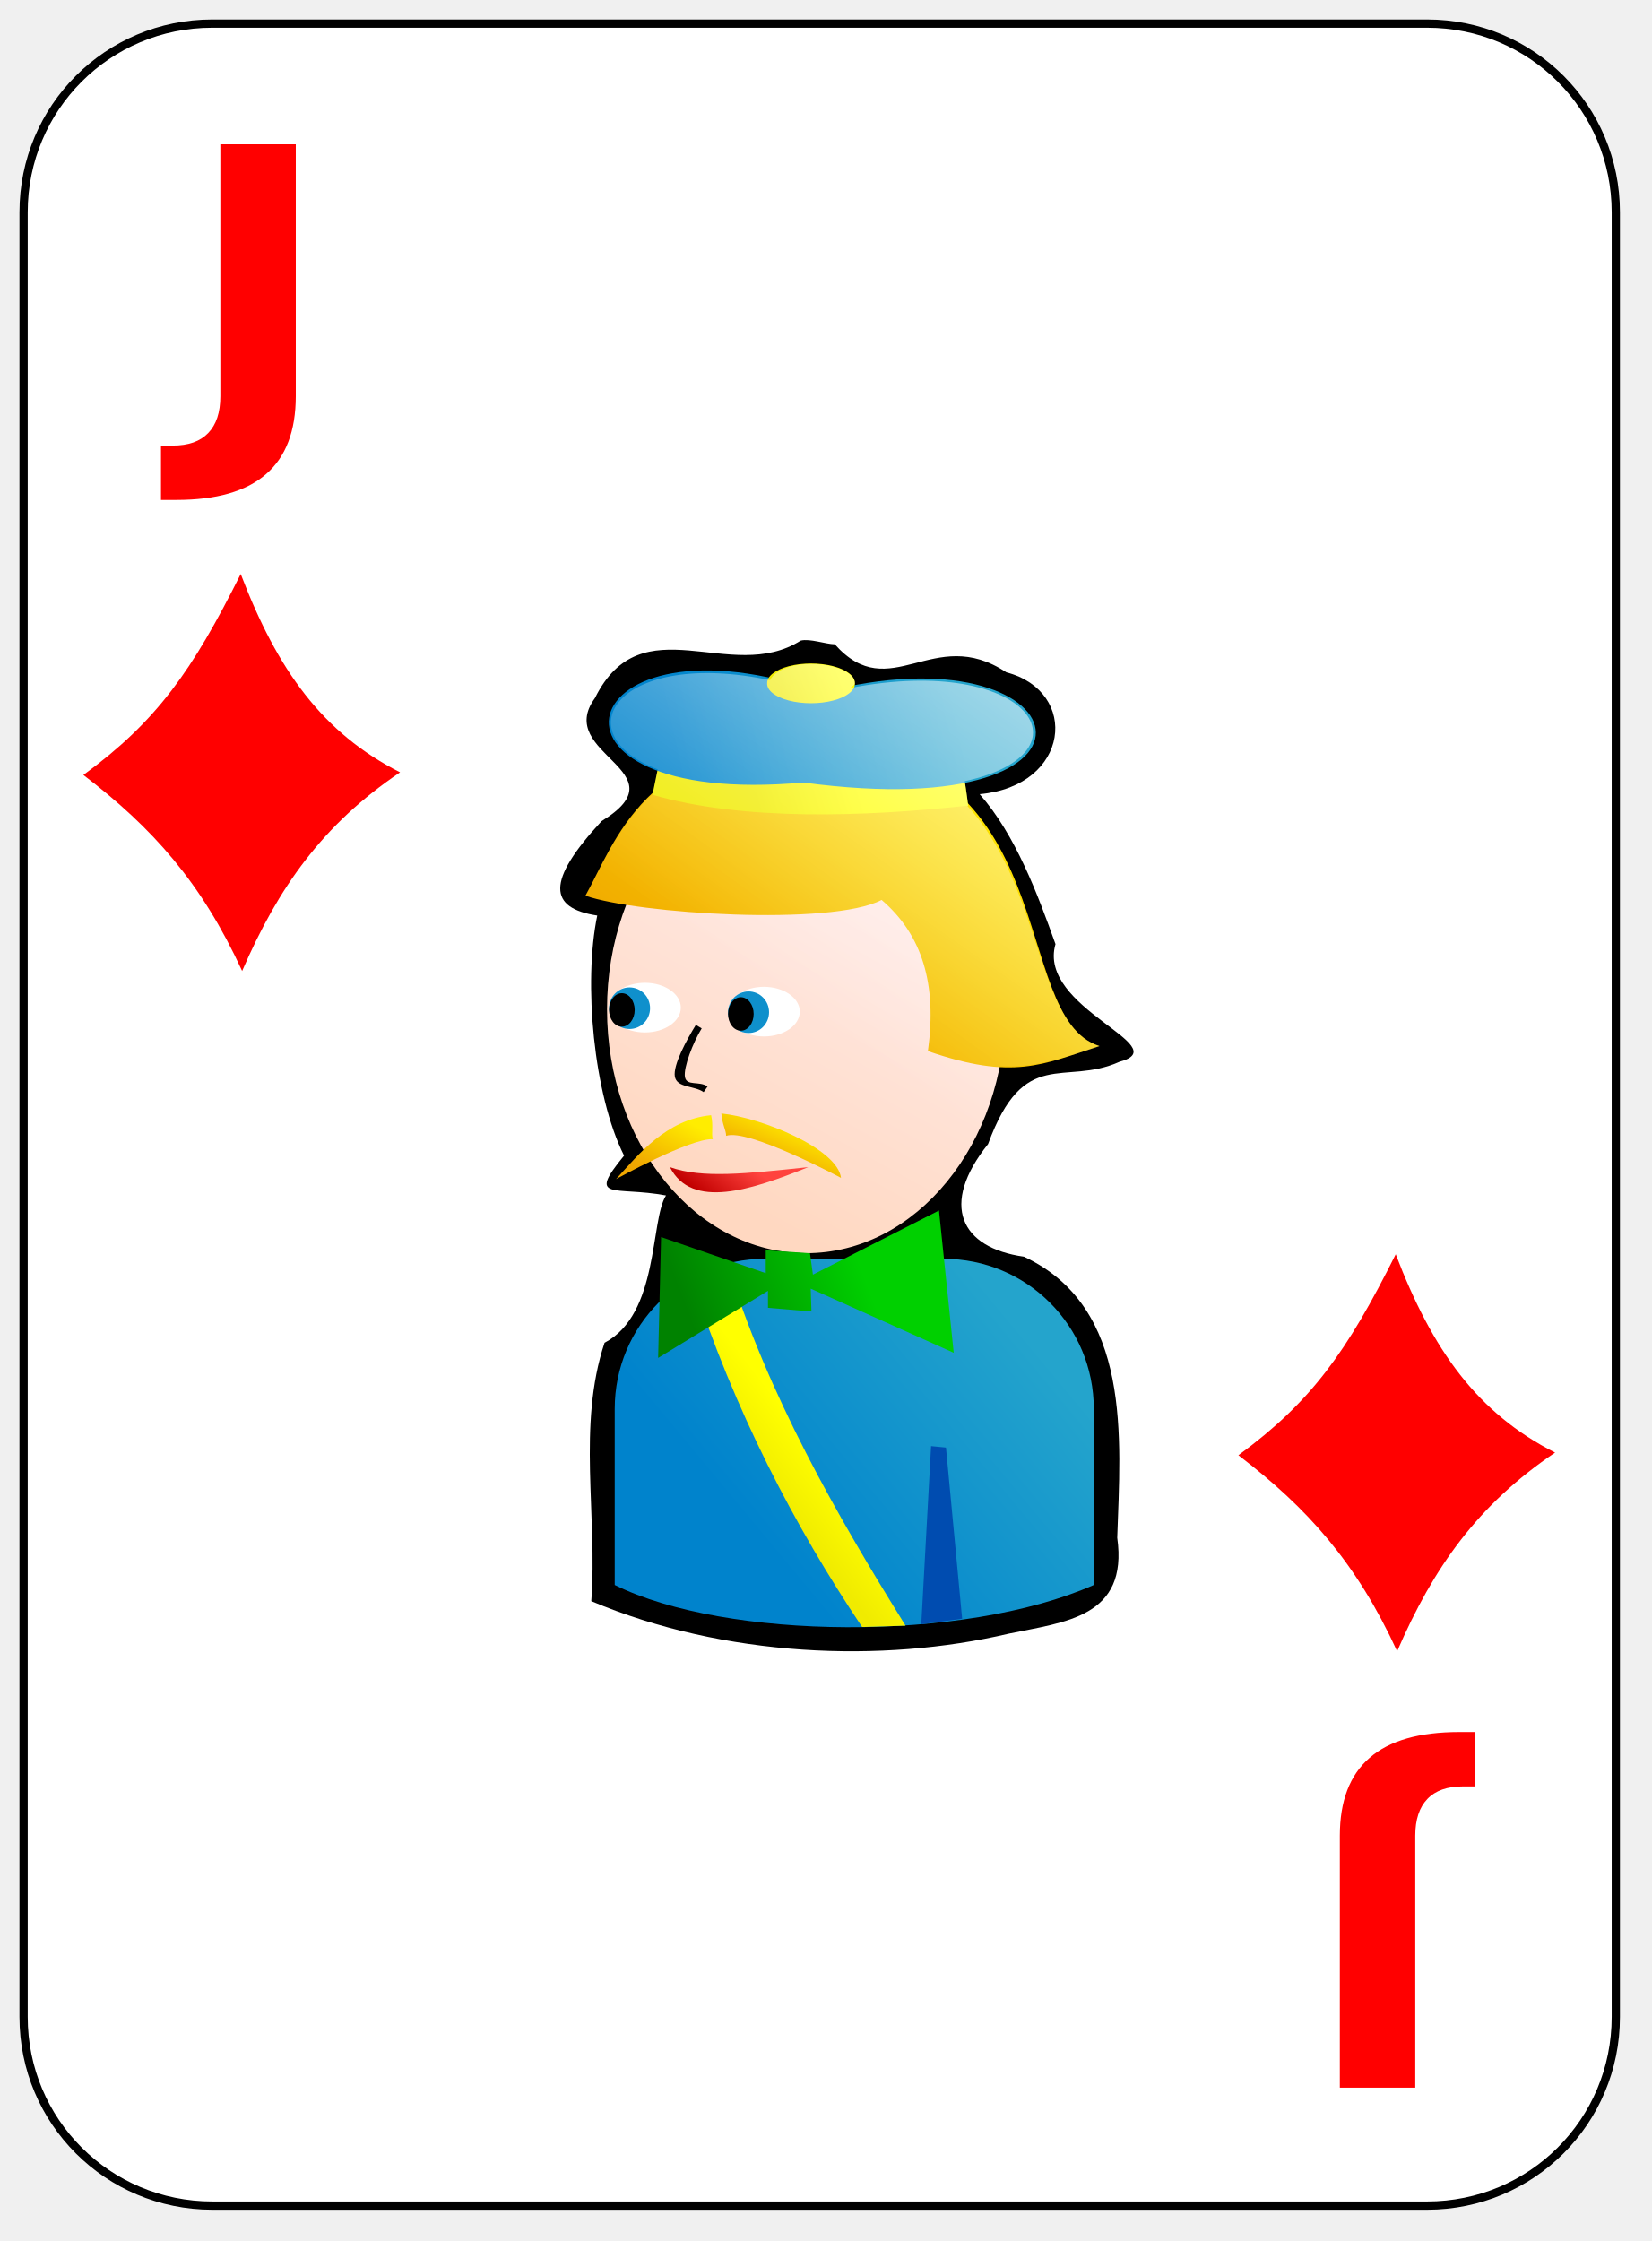
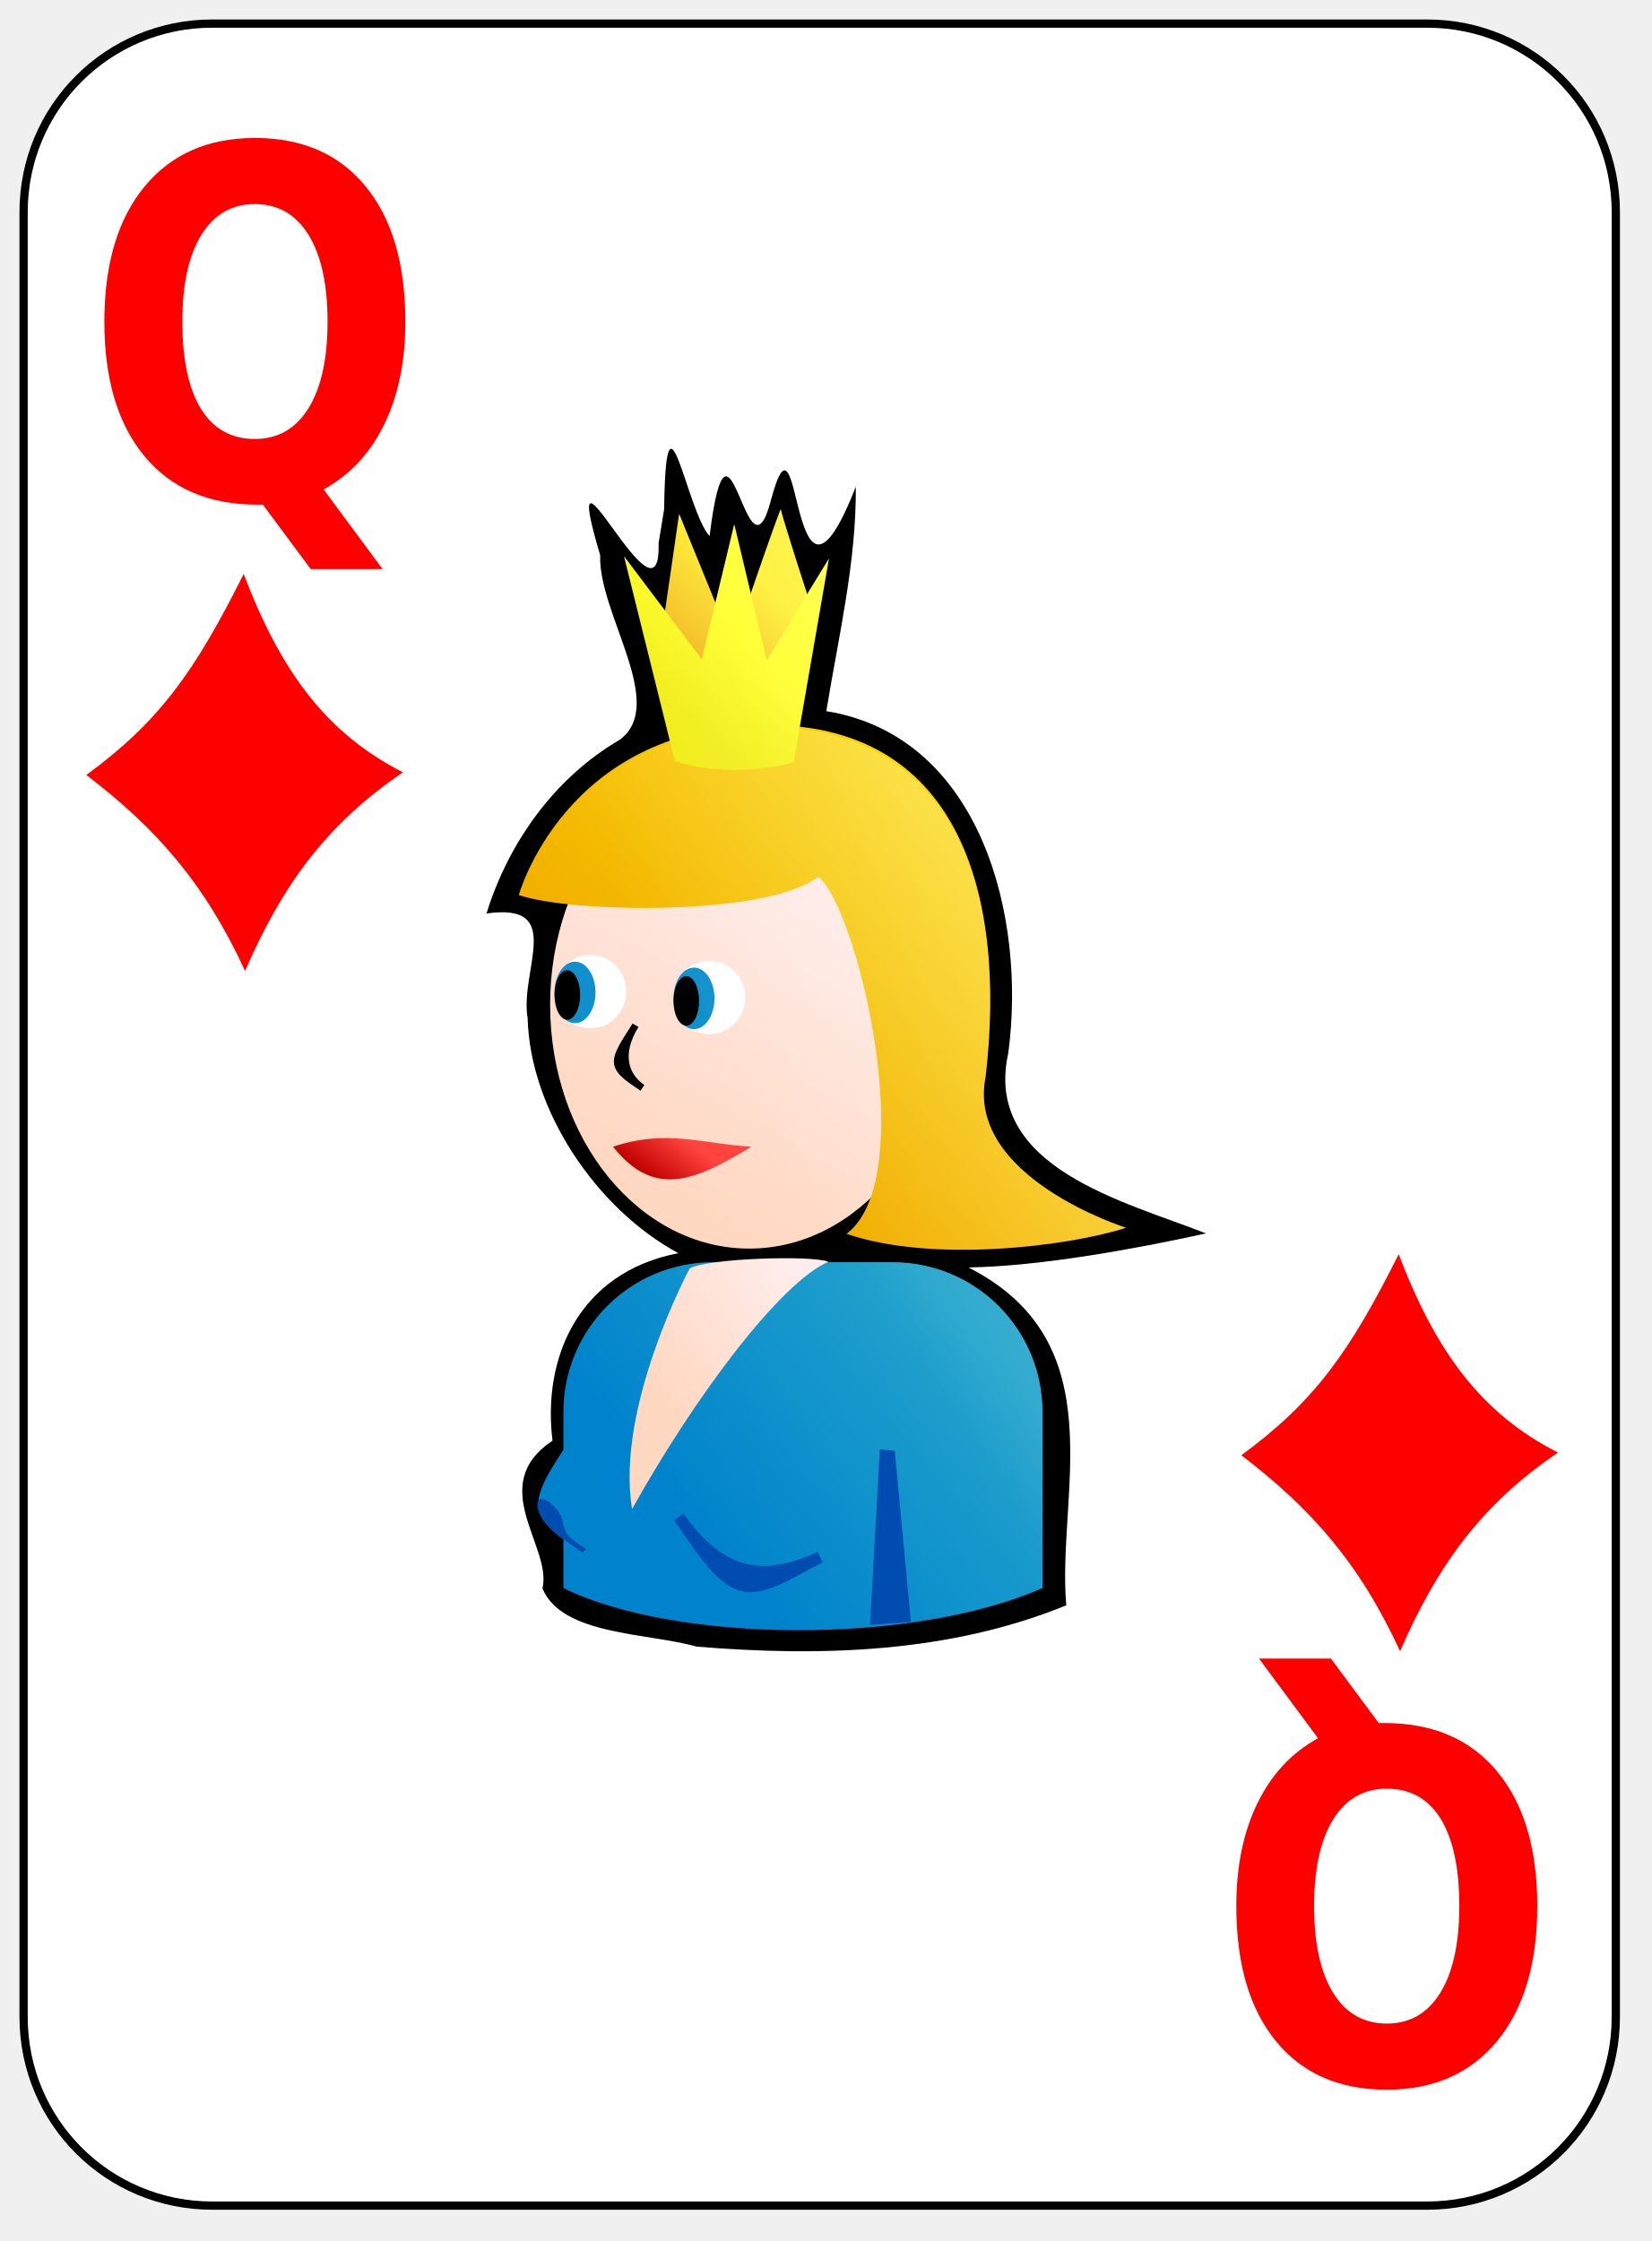
- <svg xmlns="http://www.w3.org/2000/svg" xmlns:xlink="http://www.w3.org/1999/xlink" id="svg2" height="190" preserveAspectRatio="xMinYMin meet" viewBox="0 0 140 190" y="0" x="0" version="1.0">
+ <svg xmlns="http://www.w3.org/2000/svg" xmlns:xlink="http://www.w3.org/1999/xlink" version="1.0" x="0" y="0" preserveAspectRatio="xMinYMin meet" viewBox="0 0 140 190" height="190" id="svg2">
  <defs id="defs3">
    <linearGradient id="linearGradient2060">
-       <stop id="stop2062" offset="0" style="stop-color:#ebf0d0;stop-opacity:1;" />
-       <stop id="stop2064" offset="1" style="stop-color:#ffffeb;stop-opacity:1;" />
+       <stop style="stop-color:#ebf0d0;stop-opacity:1;" offset="0" id="stop2062" />
+       <stop style="stop-color:#ffffeb;stop-opacity:1;" offset="1" id="stop2064" />
    </linearGradient>
-     <linearGradient gradientTransform="translate(0,-1)" gradientUnits="userSpaceOnUse" xlink:href="#linearGradient2060" id="linearGradient4853" y2="128.695" x2="109" y1="63.1" x1="2" />
+     <linearGradient x1="2" y1="63.1" x2="109" y2="128.695" id="linearGradient5217" xlink:href="#linearGradient2060" gradientUnits="userSpaceOnUse" gradientTransform="translate(0,-1)" />
    <linearGradient id="linearGradient6214">
      <stop style="stop-color:#c10000;stop-opacity:1;" offset="0" id="stop6216" />
      <stop style="stop-color:#ff433e;stop-opacity:1;" offset="1" id="stop6218" />
    </linearGradient>
    <linearGradient id="linearGradient5417">
      <stop id="stop5419" offset="0" style="stop-color:#f0a700;stop-opacity:1;" />
      <stop id="stop5421" offset="1" style="stop-color:#ffed00;stop-opacity:1;" />
    </linearGradient>
    <linearGradient id="linearGradient5407">
      <stop style="stop-color:#f0eb00;stop-opacity:1;" offset="0" id="stop5409" />
      <stop style="stop-color:#ffff00;stop-opacity:1;" offset="1" id="stop5411" />
    </linearGradient>
    <linearGradient id="linearGradient3865">
      <stop style="stop-color:#0083cc;stop-opacity:1;" offset="0" id="stop3867" />
      <stop style="stop-color:#24a4cc;stop-opacity:1;" offset="1" id="stop3869" />
    </linearGradient>
    <linearGradient id="linearGradient3857">
      <stop style="stop-color:#ffd8c1;stop-opacity:1;" offset="0" id="stop3859" />
      <stop style="stop-color:#ffeded;stop-opacity:1;" offset="1" id="stop3861" />
    </linearGradient>
    <linearGradient id="linearGradient2580">
      <stop style="stop-color:#ffffff;stop-opacity:1;" offset="0" id="stop2582" />
      <stop style="stop-color:#ffffff;stop-opacity:0;" offset="1" id="stop2584" />
    </linearGradient>
    <linearGradient id="linearGradient3196">
      <stop style="stop-color:#008200;stop-opacity:1;" offset="0" id="stop3198" />
      <stop style="stop-color:#00d000;stop-opacity:1;" offset="1" id="stop3200" />
    </linearGradient>
    <linearGradient id="linearGradient4408">
      <stop style="stop-color:#ff44ab;stop-opacity:1;" offset="0" id="stop4410" />
      <stop style="stop-color:#ff66cc;stop-opacity:1;" offset="1" id="stop4412" />
    </linearGradient>
-     <linearGradient y2="256.18" x2="484.796" y1="437.499" x1="356.442" gradientTransform="matrix(0.186825,0,0,0.144857,74.3008,109.4751)" gradientUnits="userSpaceOnUse" id="linearGradient16578" xlink:href="#linearGradient3857" />
-     <linearGradient y2="415.539" x2="449.323" y1="540.539" x1="298.986" gradientTransform="matrix(0.144857,0,0,0.144857,99.21453,121.4552)" gradientUnits="userSpaceOnUse" id="linearGradient16580" xlink:href="#linearGradient3865" />
-     <linearGradient y2="177.032" x2="136.652" y1="198.455" x1="111.392" gradientTransform="scale(1.255439,0.796534)" gradientUnits="userSpaceOnUse" id="linearGradient16582" xlink:href="#linearGradient5417" />
-     <linearGradient y2="322.139" x2="312.092" y1="346.327" x1="294.246" gradientTransform="matrix(0.144857,0,0,0.144857,97.0937,122.8084)" gradientUnits="userSpaceOnUse" id="linearGradient16584" xlink:href="#linearGradient6214" />
-     <linearGradient y2="205.041" x2="112.703" y1="209.416" x1="108.991" gradientTransform="scale(1.23008,0.812955)" gradientUnits="userSpaceOnUse" id="linearGradient16586" xlink:href="#linearGradient5417" />
-     <linearGradient y2="228.153" x2="109.256" y1="231.758" x1="106.41" gradientTransform="scale(1.363236,0.733549)" gradientUnits="userSpaceOnUse" id="linearGradient16588" xlink:href="#linearGradient5417" />
-     <linearGradient y2="120.973" x2="105.545" y1="124.161" x1="101.393" gradientTransform="translate(43.64643,73.71959)" gradientUnits="userSpaceOnUse" id="linearGradient16590" xlink:href="#linearGradient5407" />
-     <linearGradient y2="103.334" x2="112.891" y1="108.764" x1="98.818" gradientTransform="translate(39.50098,74.75595)" gradientUnits="userSpaceOnUse" id="linearGradient16592" xlink:href="#linearGradient3196" />
-     <linearGradient y2="62.671" x2="111.883" y1="65.109" x1="103.562" gradientTransform="translate(40.11893,73.84459)" gradientUnits="userSpaceOnUse" id="linearGradient16594" xlink:href="#linearGradient5407" />
-     <linearGradient y2="57.702" x2="117.139" y1="62.938" x1="93.5" gradientTransform="translate(43.64643,73.71959)" gradientUnits="userSpaceOnUse" id="linearGradient16596" xlink:href="#linearGradient3865" />
-     <linearGradient y2="55.781" x2="109.5" y1="57.469" x1="104.75" gradientUnits="userSpaceOnUse" id="linearGradient16598" xlink:href="#linearGradient5407" />
-     <linearGradient y2="344.417" x2="410.906" y1="77.395" x1="652.295" gradientTransform="matrix(0.186852,0,0,0.144857,74.2965,109.4867)" gradientUnits="userSpaceOnUse" id="linearGradient16600" xlink:href="#linearGradient2580" />
+     <linearGradient y2="256.18" x2="484.796" y1="437.499" x1="356.442" gradientTransform="matrix(0.186825,0,0,0.144857,12.08865,108.5335)" gradientUnits="userSpaceOnUse" id="linearGradient18806" xlink:href="#linearGradient3857" />
+     <linearGradient y2="415.539" x2="449.323" y1="540.539" x1="298.986" gradientTransform="matrix(0.144857,0,0,0.144857,37.48385,121.1739)" gradientUnits="userSpaceOnUse" id="linearGradient18808" xlink:href="#linearGradient3865" />
+     <linearGradient y2="143.664" x2="116.135" y1="182.174" x1="74.021" gradientTransform="scale(1.075685,0.929641)" gradientUnits="userSpaceOnUse" id="linearGradient18810" xlink:href="#linearGradient5417" />
+     <linearGradient y2="85.362" x2="698" y1="146.362" x1="632" gradientUnits="userSpaceOnUse" id="linearGradient18812" xlink:href="#linearGradient5417" />
+     <linearGradient y2="160.362" x2="708" y1="210.362" x1="653" gradientUnits="userSpaceOnUse" id="linearGradient18814" xlink:href="#linearGradient5407" />
+     <linearGradient y2="322.139" x2="312.092" y1="346.327" x1="294.246" gradientTransform="matrix(0.144857,0,0,0.144857,34.88155,120.5233)" gradientUnits="userSpaceOnUse" id="linearGradient18816" xlink:href="#linearGradient6214" />
+     <linearGradient y2="113.287" x2="65.8" y1="122.476" x1="53.127" gradientTransform="translate(24.4375,65.20809)" gradientUnits="userSpaceOnUse" id="linearGradient18818" xlink:href="#linearGradient3857" />
+     <linearGradient y2="98.109" x2="-101.909" y1="46.291" x1="-21.764" gradientTransform="translate(181.4375,56.21104)" gradientUnits="userSpaceOnUse" id="linearGradient18820" xlink:href="#linearGradient2580" />
  </defs>
  <g id="layer1">
    <g id="g5630">
      <path id="rect1306" d="M 18,2 L 121,2 C 129.864,2 137,9.136 137,18 L 137,171 C 137,179.864 129.864,187 121,187 L 18,187 C 9.136,187 2,179.864 2,171 L 2,18 C 2,9.136 9.136,2 18,2 z " style="fill:#ffffff;fill-opacity:1;stroke:black;stroke-width:0.7;stroke-miterlimit:4;stroke-dashoffset:0;stroke-opacity:1" />
    </g>
    <g id="g5495" transform="translate(-448.5,-231.5)" />
  </g>
-   <path id="text1883" style="font-size:33.227;font-style:normal;font-variant:normal;font-weight:bold;font-stretch:normal;fill:#ff0000;fill-opacity:1;stroke:none;stroke-width:1px;stroke-linecap:butt;stroke-linejoin:miter;stroke-opacity:1;font-family:Bitstream Vera Sans;text-anchor:start;writing-mode:lr-tb" d="M 18.683,12.234 L 25.079,12.234 L 25.079,33.593 C 25.079,36.54 24.238,38.742 22.554,40.2 C 20.882,41.658 18.346,42.386 14.946,42.386 L 13.65,42.386 L 13.65,37.776 L 14.646,37.776 C 15.976,37.776 16.978,37.422 17.653,36.714 C 18.34,36.006 18.683,34.966 18.683,33.593 L 18.683,12.234" />
-   <path id="text3919" style="font-size:33.227;font-style:normal;font-variant:normal;font-weight:bold;font-stretch:normal;fill:#ff0000;fill-opacity:1;stroke:none;stroke-width:1px;stroke-linecap:butt;stroke-linejoin:miter;stroke-opacity:1;font-family:Bitstream Vera Sans;text-anchor:start;writing-mode:lr-tb" d="M 119.996,177 L 113.6,177 L 113.6,155.641 C 113.6,152.694 114.442,150.492 116.125,149.034 C 117.798,147.576 120.334,146.847 123.734,146.847 L 125.03,146.847 L 125.03,151.458 L 124.033,151.458 C 122.704,151.458 121.702,151.812 121.026,152.52 C 120.34,153.228 119.996,154.268 119.996,155.641 L 119.996,177" />
-   <path id="path1608" style="fill:#ff0000;fill-opacity:1;fill-rule:evenodd;stroke:none;stroke-width:1pt;stroke-linecap:butt;stroke-linejoin:round;stroke-opacity:1" d="M 20.41,48.665 C 16.284,56.91 13.275,61.163 7.07,65.705 C 12.942,70.192 17.083,74.829 20.53,82.325 C 23.609,75.204 27.377,69.895 33.92,65.482 C 27.338,62.133 23.527,56.828 20.41,48.665 z " />
-   <path id="path1518" style="fill:#ff0000;fill-opacity:1;fill-rule:evenodd;stroke:none;stroke-width:1pt;stroke-linecap:butt;stroke-linejoin:round;stroke-opacity:1" d="M 118.34,106.34 C 114.214,114.585 111.205,118.838 105,123.38 C 110.872,127.867 115.013,132.504 118.46,140 C 121.539,132.879 125.307,127.57 131.85,123.157 C 125.268,119.808 121.457,114.503 118.34,106.34 z " />
-   <g transform="matrix(0.999998,0,0,1,-79.63718,-71.25)" id="g3992">
-     <path style="fill:#000000;fill-opacity:1;stroke:none;stroke-width:2;stroke-miterlimit:4;stroke-dashoffset:0;stroke-opacity:1" d="M 147.529,125.563 C 141.557,129.337 134.06,122.398 130.076,130.443 C 126.581,135.225 137.606,136.616 130.646,140.867 C 125.89,145.991 126.169,148.247 130.277,148.874 C 129.095,154.538 129.956,164.045 132.551,169.23 C 129.339,173.133 131.747,171.792 136.104,172.606 C 134.75,174.76 135.527,182.655 130.896,185.095 C 128.565,192.116 130.313,199.737 129.771,207.001 C 141.046,211.749 154.396,212.288 165.174,209.756 C 169.913,208.765 175.32,208.387 174.365,201.626 C 174.649,193.2 175.648,182.108 166.455,177.796 C 161.082,177.043 159.291,173.408 163.415,168.246 C 166.478,159.888 169.855,163.385 174.558,161.271 C 179.459,159.96 167.557,156.732 169.129,151.294 C 167.606,147.04 165.745,142.036 162.699,138.583 C 170.378,137.893 171.201,129.885 164.959,128.251 C 158.772,124.129 155.122,131.165 150.414,125.876 C 149.635,125.863 148.312,125.372 147.529,125.563 z " id="path1569" />
-     <path style="fill:url(#linearGradient16578);fill-opacity:1;stroke:none;stroke-width:2;stroke-miterlimit:4;stroke-dashoffset:0;stroke-opacity:1" d="M 164.873,156.823 C 164.873,168.236 157.309,177.499 147.989,177.499 C 138.669,177.499 131.106,168.236 131.106,156.823 C 131.106,145.409 138.669,136.146 147.989,136.146 C 157.309,136.146 164.873,145.409 164.873,156.823 z " id="path1573" />
-     <path style="fill:url(#linearGradient16580);fill-opacity:1;stroke:none;stroke-width:2;stroke-miterlimit:4;stroke-dashoffset:0;stroke-opacity:1" d="M 144.482,177.977 C 137.433,177.977 131.758,183.653 131.758,190.702 L 131.758,205.631 C 141.137,210.28 161.284,210.525 172.377,205.631 L 172.377,190.702 C 172.377,183.653 166.701,177.977 159.652,177.977 L 144.482,177.977 z " id="path1575" />
-     <path style="fill:url(#linearGradient16582);fill-opacity:1;fill-rule:evenodd;stroke:none;stroke-width:1.537px;stroke-linecap:butt;stroke-linejoin:miter;stroke-opacity:1" d="M 129.275,147.191 C 131.802,142.663 134.33,134.011 148.403,134.101 C 170.243,134.74 165.033,157.482 172.853,159.936 C 168,161.514 165.554,162.865 158.312,160.366 C 159.104,154.667 157.813,150.488 154.387,147.551 C 150.118,149.79 133.648,148.726 129.275,147.191 z " id="path1577" />
-     <g id="g1579" transform="matrix(0.144857,0,0,9.790296e-2,96.89529,133.5385)">
-       <path transform="translate(-4,-6)" style="fill:#ffffff;fill-opacity:1;stroke:none;stroke-width:2;stroke-miterlimit:4;stroke-dashoffset:0;stroke-opacity:1" d="M 353,245.862 C 353,257.73 343.592,267.362 332,267.362 C 320.408,267.362 311,257.73 311,245.862 C 311,233.994 320.408,224.362 332,224.362 C 343.592,224.362 353,233.994 353,245.862 z " id="path1581" />
-       <path transform="matrix(0.571429,0,0,0.83721,129.2857,34.52408)" style="fill:#0f90cc;fill-opacity:1;stroke:none;stroke-width:2;stroke-miterlimit:4;stroke-dashoffset:0;stroke-opacity:1" d="M 353,245.862 C 353,257.73 343.592,267.362 332,267.362 C 320.408,267.362 311,257.73 311,245.862 C 311,233.994 320.408,224.362 332,224.362 C 343.592,224.362 353,233.994 353,245.862 z " id="path1583" />
-       <path transform="matrix(0.357143,0,0,0.674419,195.9286,76.04816)" style="fill:#000000;fill-opacity:1;stroke:none;stroke-width:2;stroke-miterlimit:4;stroke-dashoffset:0;stroke-opacity:1" d="M 353,245.862 C 353,257.73 343.592,267.362 332,267.362 C 320.408,267.362 311,257.73 311,245.862 C 311,233.994 320.408,224.362 332,224.362 C 343.592,224.362 353,233.994 353,245.862 z " id="path1585" />
+   <path d="M 22.289,42.783 L 21.79,42.783 C 17.703,42.783 14.525,41.416 12.254,38.683 C 9.984,35.951 8.848,32.146 8.848,27.27 C 8.848,22.408 9.978,18.596 12.238,15.837 C 14.508,13.077 17.631,11.698 21.607,11.698 C 25.628,11.698 28.757,13.064 30.994,15.797 C 33.242,18.53 34.367,22.354 34.367,27.27 C 34.367,30.646 33.768,33.553 32.572,35.991 C 31.387,38.429 29.676,40.264 27.439,41.497 L 32.439,48.248 L 26.342,48.248 L 22.289,42.783 M 21.607,17.304 C 19.658,17.304 18.146,18.175 17.072,19.916 C 15.998,21.657 15.461,24.109 15.461,27.27 C 15.461,30.485 15.987,32.95 17.039,34.665 C 18.091,36.366 19.614,37.217 21.607,37.217 C 23.568,37.217 25.085,36.346 26.16,34.604 C 27.234,32.863 27.771,30.418 27.771,27.27 C 27.771,24.109 27.234,21.657 26.16,19.916 C 25.085,18.175 23.568,17.304 21.607,17.304" style="font-size:37.419;font-style:normal;font-variant:normal;font-weight:bold;font-stretch:normal;fill:#ff0000;fill-opacity:1;stroke:none;stroke-width:1px;stroke-linecap:butt;stroke-linejoin:miter;stroke-opacity:1;font-family:Bitstream Vera Sans;text-anchor:start;writing-mode:lr-tb" id="text1481" />
+   <path d="M 116.901,146.088 L 117.4,146.088 C 121.487,146.088 124.665,147.454 126.936,150.187 C 129.206,152.919 130.341,156.724 130.341,161.6 C 130.341,166.463 129.212,170.274 126.952,173.033 C 124.682,175.793 121.559,177.172 117.582,177.172 C 113.562,177.172 110.433,175.806 108.196,173.073 C 105.948,170.341 104.823,166.516 104.823,161.6 C 104.823,158.224 105.421,155.317 106.618,152.879 C 107.803,150.441 109.514,148.606 111.751,147.374 L 106.75,140.622 L 112.848,140.622 L 116.901,146.088 M 117.582,171.566 C 119.532,171.566 121.044,170.696 122.118,168.954 C 123.192,167.213 123.729,164.761 123.729,161.6 C 123.729,158.385 123.203,155.92 122.151,154.205 C 121.099,152.504 119.576,151.653 117.582,151.653 C 115.622,151.653 114.105,152.524 113.03,154.266 C 111.956,156.007 111.419,158.452 111.419,161.6 C 111.419,164.761 111.956,167.213 113.03,168.954 C 114.105,170.696 115.622,171.566 117.582,171.566" style="font-size:37.419;font-style:normal;font-variant:normal;font-weight:bold;font-stretch:normal;fill:#ff0000;fill-opacity:1;stroke:none;stroke-width:1px;stroke-linecap:butt;stroke-linejoin:miter;stroke-opacity:1;font-family:Bitstream Vera Sans;text-anchor:start;writing-mode:lr-tb" id="text4064" />
+   <g transform="translate(0.25,177.5)" id="g5530" />
+   <path d="M 20.66,48.665 C 16.534,56.91 13.525,61.163 7.32,65.705 C 13.192,70.192 17.333,74.829 20.78,82.325 C 23.859,75.204 27.627,69.895 34.17,65.482 C 27.588,62.133 23.777,56.828 20.66,48.665 z " style="fill:#ff0000;fill-opacity:1;fill-rule:evenodd;stroke:none;stroke-width:1pt;stroke-linecap:butt;stroke-linejoin:round;stroke-opacity:1" id="path1608" />
+   <path d="M 118.59,106.34 C 114.464,114.585 111.455,118.838 105.25,123.38 C 111.122,127.867 115.263,132.504 118.71,140 C 121.789,132.879 125.557,127.57 132.1,123.157 C 125.518,119.808 121.707,114.503 118.59,106.34 z " style="fill:#ff0000;fill-opacity:1;fill-rule:evenodd;stroke:none;stroke-width:1pt;stroke-linecap:butt;stroke-linejoin:round;stroke-opacity:1" id="path1518" />
+   <g transform="translate(-22.25,-70.69684)" id="g3905">
+     <path id="path1467" d="M 78.088,116.754 C 78.336,125.143 69.313,104.912 73.138,117.772 C 72.96,122.717 78.883,130.418 74.781,133.427 C 69.292,136.628 65.366,142.109 63.5,148.146 C 70.224,147.191 66.283,152.953 66.989,157.048 C 67.194,164.798 72.79,173.181 79.764,176.946 C 71.298,178.578 68.224,185.831 69.095,192.839 C 63.401,196.663 69.086,201.823 68.244,205.364 C 69.864,209.354 77.184,209.128 81.312,210.302 C 91.834,211.174 102.753,210.847 112.656,206.802 C 111.832,197.377 116.893,184.536 104.367,178.158 C 110.591,178.042 118.466,176.587 124.5,175.271 C 117.636,172.562 105.575,169.693 107.741,159.963 C 109.275,148.498 105.468,133.14 92.312,130.989 C 93.341,124.667 94.861,118.399 94.812,111.958 C 89.135,126.469 90.266,103.138 87.594,113.176 C 85.54,120.979 84.071,102.799 82.412,116.153 C 80.439,113.97 78.711,102.115 78.56,113.878 L 78.088,116.754 z " style="fill:#000000;fill-opacity:1;stroke:none;stroke-width:2;stroke-miterlimit:4;stroke-dashoffset:0;stroke-opacity:1" />
+     <path id="path1471" d="M 102.661,155.881 C 102.661,167.294 95.097,176.557 85.777,176.557 C 76.457,176.557 68.893,167.294 68.893,155.881 C 68.893,144.468 76.457,135.205 85.777,135.205 C 95.097,135.205 102.661,144.468 102.661,155.881 z " style="fill:url(#linearGradient18806);fill-opacity:1;stroke:none;stroke-width:2;stroke-miterlimit:4;stroke-dashoffset:0;stroke-opacity:1" />
+     <path id="path1473" d="M 82.737,177.709 C 75.688,177.709 70.018,183.379 70.018,190.428 L 70.018,193.615 C 68.841,195.449 67.685,197.169 67.924,198.584 C 68.101,199.629 69.017,200.477 70.018,201.209 L 70.018,205.334 C 79.398,209.983 99.55,210.228 110.643,205.334 L 110.643,190.428 C 110.643,183.379 104.974,177.709 97.924,177.709 L 82.737,177.709 z " style="fill:url(#linearGradient18808);fill-opacity:1;stroke:none;stroke-width:2;stroke-miterlimit:4;stroke-dashoffset:0;stroke-opacity:1" />
+     <path id="path1475" d="M 66.238,146.58 C 66.238,146.58 70.135,132.449 86.85,132.169 C 103.284,131.89 107.67,146.052 105.817,162.002 C 104.104,170.503 117.718,174.787 117.718,174.787 C 112.865,176.364 101.266,177.801 94.024,175.303 C 100.312,170.581 95.07,147.955 91.645,145.019 C 87.376,148.407 70.611,148.114 66.238,146.58 z " style="fill:url(#linearGradient18810);fill-opacity:1;fill-rule:evenodd;stroke:none;stroke-width:1.537px;stroke-linecap:butt;stroke-linejoin:miter;stroke-opacity:1" />
+     <g transform="matrix(0.144857,0,0,0.144857,34.88155,120.5233)" id="g1477">
+       <path id="path1479" d="M 353,245.862 C 353,257.73 343.592,267.362 332,267.362 C 320.408,267.362 311,257.73 311,245.862 C 311,233.994 320.408,224.362 332,224.362 C 343.592,224.362 353,233.994 353,245.862 z " style="fill:#ffffff;fill-opacity:1;stroke:none;stroke-width:2;stroke-miterlimit:4;stroke-dashoffset:0;stroke-opacity:1" transform="translate(-4,-6)" />
+       <path id="path1481" d="M 353,245.862 C 353,257.73 343.592,267.362 332,267.362 C 320.408,267.362 311,257.73 311,245.862 C 311,233.994 320.408,224.362 332,224.362 C 343.592,224.362 353,233.994 353,245.862 z " style="fill:#0f90cc;fill-opacity:1;stroke:none;stroke-width:2;stroke-miterlimit:4;stroke-dashoffset:0;stroke-opacity:1" transform="matrix(0.571429,0,0,0.83721,129.2857,34.52408)" />
+       <path id="path1483" d="M 353,245.862 C 353,257.73 343.592,267.362 332,267.362 C 320.408,267.362 311,257.73 311,245.862 C 311,233.994 320.408,224.362 332,224.362 C 343.592,224.362 353,233.994 353,245.862 z " style="fill:#000000;fill-opacity:1;stroke:none;stroke-width:2;stroke-miterlimit:4;stroke-dashoffset:0;stroke-opacity:1" transform="matrix(0.357143,0,0,0.674419,195.9286,76.04816)" />
    </g>
-     <g id="g1587" transform="matrix(0.144857,0,0,9.790296e-2,86.80679,133.1976)">
-       <path transform="translate(-4,-6)" style="fill:#ffffff;fill-opacity:1;stroke:none;stroke-width:2;stroke-miterlimit:4;stroke-dashoffset:0;stroke-opacity:1" d="M 353,245.862 C 353,257.73 343.592,267.362 332,267.362 C 320.408,267.362 311,257.73 311,245.862 C 311,233.994 320.408,224.362 332,224.362 C 343.592,224.362 353,233.994 353,245.862 z " id="path1589" />
-       <path transform="matrix(0.571429,0,0,0.83721,129.2857,34.52408)" style="fill:#0f90cc;fill-opacity:1;stroke:none;stroke-width:2;stroke-miterlimit:4;stroke-dashoffset:0;stroke-opacity:1" d="M 353,245.862 C 353,257.73 343.592,267.362 332,267.362 C 320.408,267.362 311,257.73 311,245.862 C 311,233.994 320.408,224.362 332,224.362 C 343.592,224.362 353,233.994 353,245.862 z " id="path1591" />
-       <path transform="matrix(0.357143,0,0,0.674419,195.9286,76.04816)" style="fill:#000000;fill-opacity:1;stroke:none;stroke-width:2;stroke-miterlimit:4;stroke-dashoffset:0;stroke-opacity:1" d="M 353,245.862 C 353,257.73 343.592,267.362 332,267.362 C 320.408,267.362 311,257.73 311,245.862 C 311,233.994 320.408,224.362 332,224.362 C 343.592,224.362 353,233.994 353,245.862 z " id="path1593" />
+     <g transform="matrix(0.119803,0,0,9.705316e-2,4.5969,112.8753)" id="g1485">
+       <path style="fill:url(#linearGradient18812);fill-opacity:1;fill-rule:evenodd;stroke:none;stroke-width:1px;stroke-linecap:butt;stroke-linejoin:miter;stroke-opacity:1" d="M 618,99.362 L 628,14.362 L 666,129.362 C 666,129.362 700,6.362 700,10.362 C 700,14.362 723,101.362 723,101.362 L 705,171.362 L 628,171.362 L 618,99.362 z " id="path1487" />
+       <path style="fill:url(#linearGradient18814);fill-opacity:1;fill-rule:evenodd;stroke:none;stroke-width:1px;stroke-linecap:butt;stroke-linejoin:miter;stroke-opacity:1" d="M 589,51.362 L 625,230.362 C 652,241.029 685,239.696 709,231.362 L 734,53.362 L 690,142.362 L 667,23.362 L 644,141.362 L 589,51.362 z " id="path1489" />
    </g>
-     <path style="fill:url(#linearGradient16584);fill-opacity:1;fill-rule:evenodd;stroke:none;stroke-width:1px;stroke-linecap:butt;stroke-linejoin:miter;stroke-opacity:1" d="M 136.439,170.205 C 138.287,173.827 143.339,172.148 148.166,170.205 C 142.843,170.764 139.174,171.174 136.439,170.205 z " id="path1595" />
-     <path style="fill:#004cb0;fill-opacity:1;stroke:none;stroke-width:2;stroke-miterlimit:4;stroke-dashoffset:0;stroke-opacity:1" d="M 158.58,193.856 L 159.844,193.979 L 161.215,208.492 L 157.75,208.958 L 158.58,193.856 z " id="path1597" />
-     <path id="path1599" d="M 138.636,158.147 C 137.844,159.434 136.691,161.549 136.855,162.522 C 137.02,163.494 138.508,163.284 139.298,163.845 L 139.629,163.367 C 138.934,162.874 137.846,163.359 137.711,162.559 C 137.576,161.76 138.392,159.644 139.132,158.441 L 138.636,158.147 z " style="fill:#000000;fill-opacity:1;fill-rule:evenodd;stroke:none;stroke-width:1px;stroke-linecap:butt;stroke-linejoin:miter;stroke-opacity:1" />
-     <path id="path1601" d="M 139.93,165.8 C 136.127,166.178 133.797,169.101 131.869,171.22 C 131.869,171.22 138.106,167.764 140.071,167.834 C 139.93,167.343 140.141,166.712 139.93,165.8 z " style="fill:url(#linearGradient16586);fill-opacity:1;fill-rule:evenodd;stroke:none;stroke-width:1px;stroke-linecap:butt;stroke-linejoin:miter;stroke-opacity:1" />
-     <path id="path1603" d="M 140.799,165.655 C 144.181,166.001 150.644,168.625 150.945,171.115 C 150.945,171.115 143.059,166.897 141.206,167.551 C 141.193,167.041 140.871,166.588 140.799,165.655 z " style="fill:url(#linearGradient16588);fill-opacity:1;fill-rule:evenodd;stroke:none;stroke-width:1px;stroke-linecap:butt;stroke-linejoin:miter;stroke-opacity:1" />
-     <path style="fill:url(#linearGradient16590);fill-opacity:1;fill-rule:evenodd;stroke:none;stroke-width:1px;stroke-linecap:butt;stroke-linejoin:miter;stroke-opacity:1" d="M 138.27,179.649 C 141.904,190.872 146.975,200.595 152.733,209.193 L 156.418,209.081 C 150.681,199.873 144.693,189.478 141.268,178.27 C 141.268,178.27 139.232,178.894 138.27,179.649 z " id="path1605" />
-     <path style="fill:url(#linearGradient16592);fill-opacity:1;fill-rule:evenodd;stroke:none;stroke-width:1px;stroke-linecap:butt;stroke-linejoin:miter;stroke-opacity:1" d="M 135.688,176.131 L 135.438,186.381 L 144.751,180.693 L 144.751,182.131 L 148.438,182.443 L 148.376,180.506 L 160.501,185.943 L 159.251,173.881 L 148.563,179.318 L 148.313,177.506 L 144.563,177.256 L 144.563,179.193 L 135.688,176.131 z " id="path1607" />
-     <path id="path1609" d="M 135.494,136.032 L 134.957,138.632 C 142.623,140.861 152.864,140.509 161.719,139.551 C 161.7,139.192 161.369,137.032 161.369,137.032 C 152.848,137.907 141.952,137.845 135.494,136.032 z " style="fill:url(#linearGradient16594);fill-opacity:1;fill-rule:evenodd;stroke:none;stroke-width:1px;stroke-linecap:butt;stroke-linejoin:miter;stroke-opacity:1" />
-     <path id="path1611" d="M 147.744,137.595 C 176.265,141.428 171.223,124.199 149.306,129.97 C 128.161,122.511 123.077,139.803 147.744,137.595 z " style="fill:url(#linearGradient16596);fill-opacity:1;fill-rule:evenodd;stroke:none;stroke-width:1px;stroke-linecap:butt;stroke-linejoin:miter;stroke-opacity:1" />
-     <path transform="translate(41.30643,72.78209)" d="M 110.812 56.406 A 3.719 1.656 0 1 1  103.375,56.406 A 3.719 1.656 0 1 1  110.812 56.406 z" id="path1613" style="fill:url(#linearGradient16598);fill-opacity:1;stroke:none;stroke-width:2;stroke-miterlimit:4;stroke-dashoffset:0;stroke-opacity:1" />
-     <path style="fill:url(#linearGradient16600);fill-opacity:1;stroke:none;stroke-width:2;stroke-miterlimit:4;stroke-dashoffset:0;stroke-opacity:1" d="M 148.403,127.544 C 146.592,127.544 145.265,128.155 144.933,128.919 C 132.052,126.197 127.351,133.403 135.401,136.481 L 134.995,138.544 C 131.996,141.333 130.602,144.822 129.275,147.2 C 130.026,147.464 131.496,147.697 132.838,147.919 C 131.771,150.63 131.119,153.615 131.119,156.825 C 131.119,161.296 132.303,165.41 134.276,168.794 C 133.426,169.61 132.564,170.467 131.869,171.231 C 131.869,171.231 133.327,170.453 134.87,169.7 C 137.897,174.321 142.467,177.352 147.653,177.481 L 144.558,177.262 L 144.558,177.981 L 144.496,177.981 C 143.58,177.981 142.668,178.08 141.808,178.262 L 135.682,176.137 L 135.557,181.669 C 133.228,183.973 131.775,187.15 131.775,190.7 L 131.775,205.637 C 136.733,208.094 144.669,209.249 152.716,209.137 C 152.729,209.157 152.734,209.181 152.747,209.2 L 156.435,209.106 C 156.385,209.026 156.329,208.937 156.279,208.856 C 156.774,208.824 157.257,208.773 157.748,208.731 L 157.748,208.981 L 161.217,208.512 L 161.217,208.481 C 165.352,207.902 169.239,207.021 172.375,205.637 L 172.375,190.7 C 172.375,183.662 166.721,177.998 159.686,177.981 L 159.248,173.887 L 151.216,177.981 L 148.371,177.981 L 148.309,177.512 L 148.09,177.512 C 156.017,177.459 162.608,170.696 164.374,161.637 C 167.476,161.8 169.718,160.976 172.875,159.95 C 167.391,158.229 168.141,146.632 161.655,139.575 C 161.675,139.573 161.697,139.577 161.717,139.575 C 161.702,139.278 161.515,138.001 161.436,137.481 C 172.427,135.096 166.974,126.64 151.747,129.575 C 151.833,129.435 152.122,129.352 152.122,129.2 C 152.122,128.286 150.456,127.544 148.403,127.544 z " id="path1615" />
+     <g transform="matrix(0.144857,0,0,0.144857,24.79305,120.0189)" id="g1491">
+       <path id="path1493" d="M 353,245.862 C 353,257.73 343.592,267.362 332,267.362 C 320.408,267.362 311,257.73 311,245.862 C 311,233.994 320.408,224.362 332,224.362 C 343.592,224.362 353,233.994 353,245.862 z " style="fill:#ffffff;fill-opacity:1;stroke:none;stroke-width:2;stroke-miterlimit:4;stroke-dashoffset:0;stroke-opacity:1" transform="translate(-4,-6)" />
+       <path id="path1495" d="M 353,245.862 C 353,257.73 343.592,267.362 332,267.362 C 320.408,267.362 311,257.73 311,245.862 C 311,233.994 320.408,224.362 332,224.362 C 343.592,224.362 353,233.994 353,245.862 z " style="fill:#0f90cc;fill-opacity:1;stroke:none;stroke-width:2;stroke-miterlimit:4;stroke-dashoffset:0;stroke-opacity:1" transform="matrix(0.571429,0,0,0.83721,129.2857,34.52408)" />
+       <path id="path1497" d="M 353,245.862 C 353,257.73 343.592,267.362 332,267.362 C 320.408,267.362 311,257.73 311,245.862 C 311,233.994 320.408,224.362 332,224.362 C 343.592,224.362 353,233.994 353,245.862 z " style="fill:#000000;fill-opacity:1;stroke:none;stroke-width:2;stroke-miterlimit:4;stroke-dashoffset:0;stroke-opacity:1" transform="matrix(0.357143,0,0,0.674419,195.9286,76.04816)" />
+     </g>
+     <path id="path1499" d="M 74.227,167.92 C 77.757,172.333 81.162,170.82 85.954,167.92 C 81.667,167.667 78.766,166.406 74.227,167.92 z " style="fill:url(#linearGradient18816);fill-opacity:1;fill-rule:evenodd;stroke:none;stroke-width:1px;stroke-linecap:butt;stroke-linejoin:miter;stroke-opacity:1" />
+     <path id="path1501" d="M 96.849,193.575 L 98.113,193.698 L 99.484,208.211 L 96.019,208.461 L 96.849,193.575 z " style="fill:#004cb0;fill-opacity:1;stroke:none;stroke-width:2;stroke-miterlimit:4;stroke-dashoffset:0;stroke-opacity:1" />
+     <path style="fill:#004cb0;fill-opacity:1;fill-rule:evenodd;stroke:none;stroke-width:1px;stroke-linecap:butt;stroke-linejoin:miter;stroke-opacity:1" d="M 80.219,199.021 L 79.406,199.583 C 81.45,202.544 83.148,205.257 85.293,205.64 C 87.439,206.023 89.966,204.09 92,203.177 L 91.594,202.271 C 89.638,203.149 87.75,203.694 85.906,203.364 C 84.062,203.035 82.165,201.841 80.219,199.021 z " id="path1503" />
+     <path style="fill:#000000;fill-opacity:1;fill-rule:evenodd;stroke:none;stroke-width:1px;stroke-linecap:butt;stroke-linejoin:miter;stroke-opacity:1" d="M 75.888,157.473 C 75.096,158.76 74.154,159.964 74.318,160.936 C 74.482,161.908 75.76,162.61 76.55,163.171 L 76.881,162.693 C 76.186,162.2 75.729,161.563 75.594,160.763 C 75.459,159.964 75.644,158.971 76.384,157.767 L 75.888,157.473 z " id="path1505" />
+     <path id="path1507" d="M 80.724,178.245 C 80.724,178.245 74.406,190.019 75.842,198.635 C 81.298,188.871 88.477,179.394 92.498,177.671 C 91.062,177.097 82.16,177.384 80.724,178.245 z " style="fill:url(#linearGradient18818);fill-opacity:1;fill-rule:evenodd;stroke:none;stroke-width:1px;stroke-linecap:butt;stroke-linejoin:miter;stroke-opacity:1" />
+     <path id="path1509" d="M 67.836,198.507 C 68.115,200.161 70.287,201.354 71.63,202.307 L 71.957,202.038 C 70.776,201.2 70.193,201.082 69.963,199.723 C 69.734,198.363 67.556,196.854 67.836,198.507 z " style="fill:#004cb0;fill-opacity:1;fill-rule:evenodd;stroke:none;stroke-width:1px;stroke-linecap:butt;stroke-linejoin:miter;stroke-opacity:1" />
+     <path id="path1511" d="M 88.469,113.899 C 88.469,113.656 87.099,117.626 85.906,121.086 L 84.5,115.149 L 82.906,121.805 L 79.844,114.274 L 78.625,122.461 L 75.156,117.867 L 79.062,133.649 C 68.967,137.244 66.25,146.586 66.25,146.586 C 67.139,146.898 68.764,147.116 70.469,147.305 C 69.486,149.926 68.906,152.827 68.906,155.899 C 68.906,167.312 76.461,176.555 85.781,176.555 C 89.645,176.555 93.154,174.889 96,172.211 C 95.533,173.515 94.934,174.627 94.031,175.305 C 101.273,177.803 112.866,176.382 117.719,174.805 C 117.719,174.805 104.1,170.494 105.812,161.992 C 107.535,147.173 103.742,134.075 90.031,132.492 L 92.531,118.055 L 90.688,121.055 C 90.004,118.948 88.469,114.214 88.469,113.899 z M 82.75,177.711 C 75.701,177.711 70.031,183.381 70.031,190.43 L 70.031,193.617 C 68.854,195.451 67.698,197.171 67.938,198.586 C 68.114,199.63 69.03,200.478 70.031,201.211 L 70.031,205.367 C 76.043,208.347 86.392,209.293 96.031,208.461 C 97.18,208.362 98.352,208.367 99.469,208.211 C 103.603,207.632 107.521,206.751 110.656,205.367 L 110.656,190.43 C 110.656,183.381 104.955,177.711 97.906,177.711 L 82.75,177.711 z " style="fill:url(#linearGradient18820);fill-opacity:1;stroke:none;stroke-width:2;stroke-miterlimit:4;stroke-dashoffset:0;stroke-opacity:1" />
  </g>
</svg>
